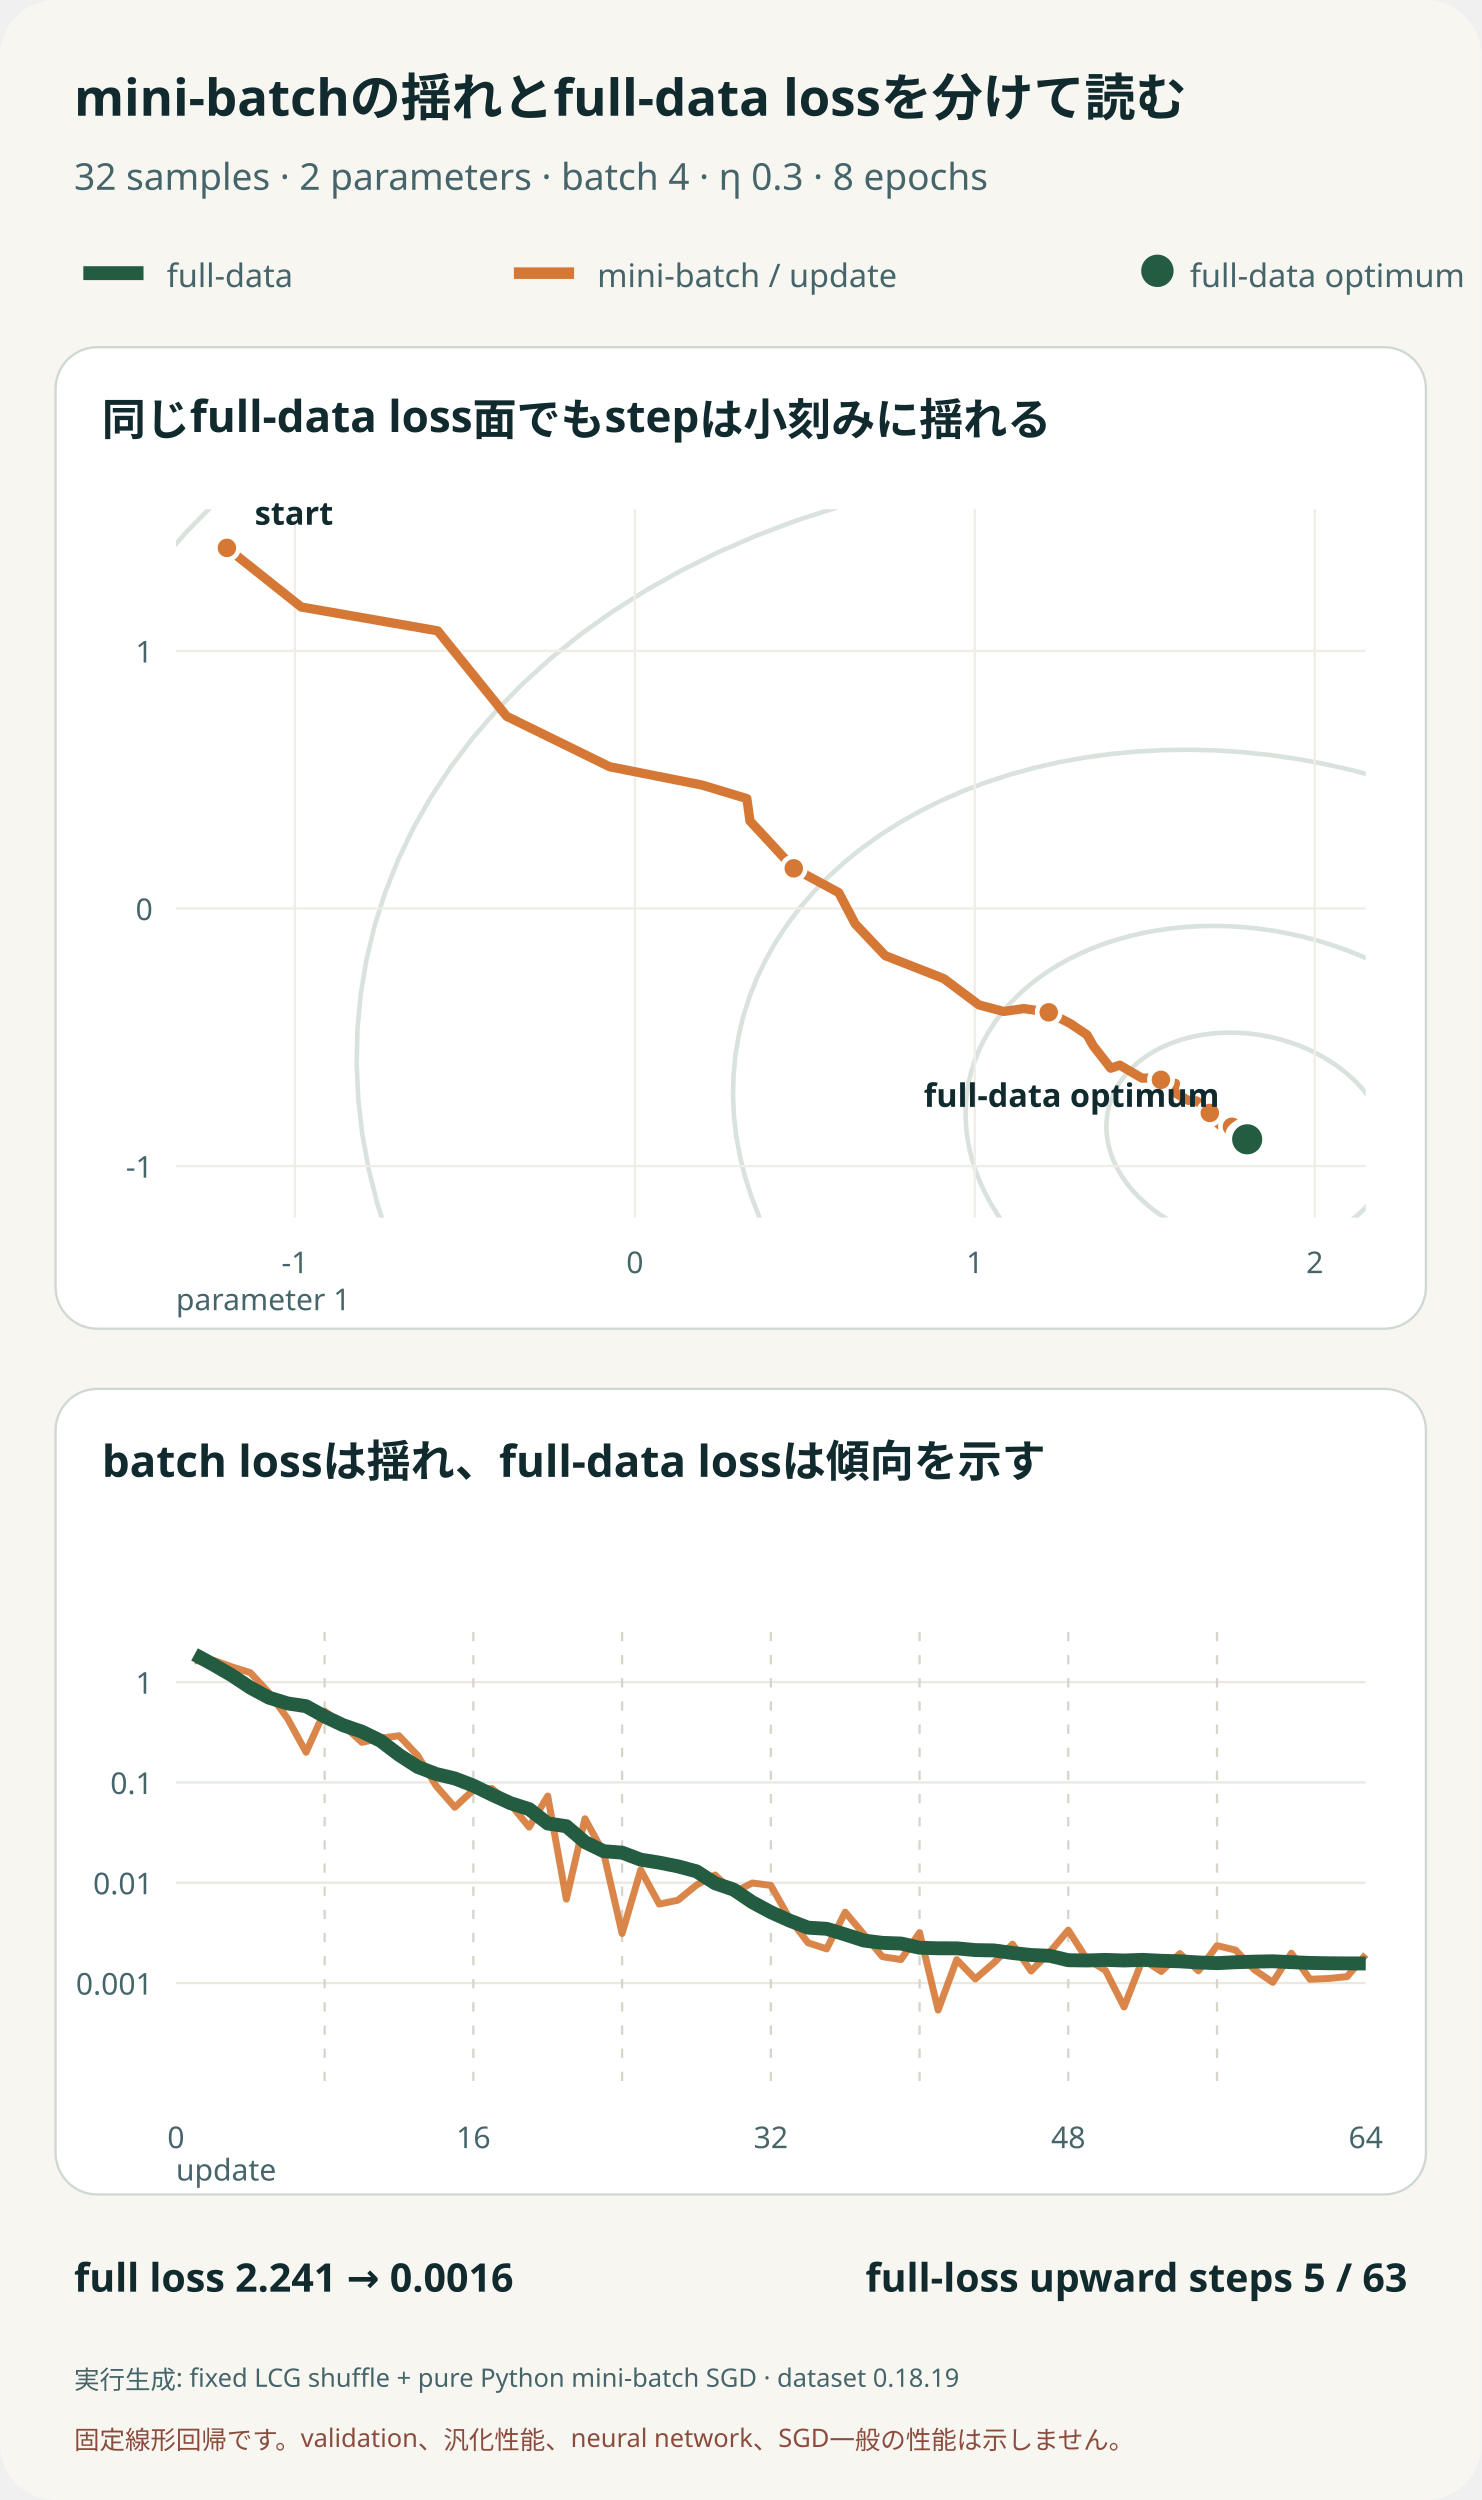
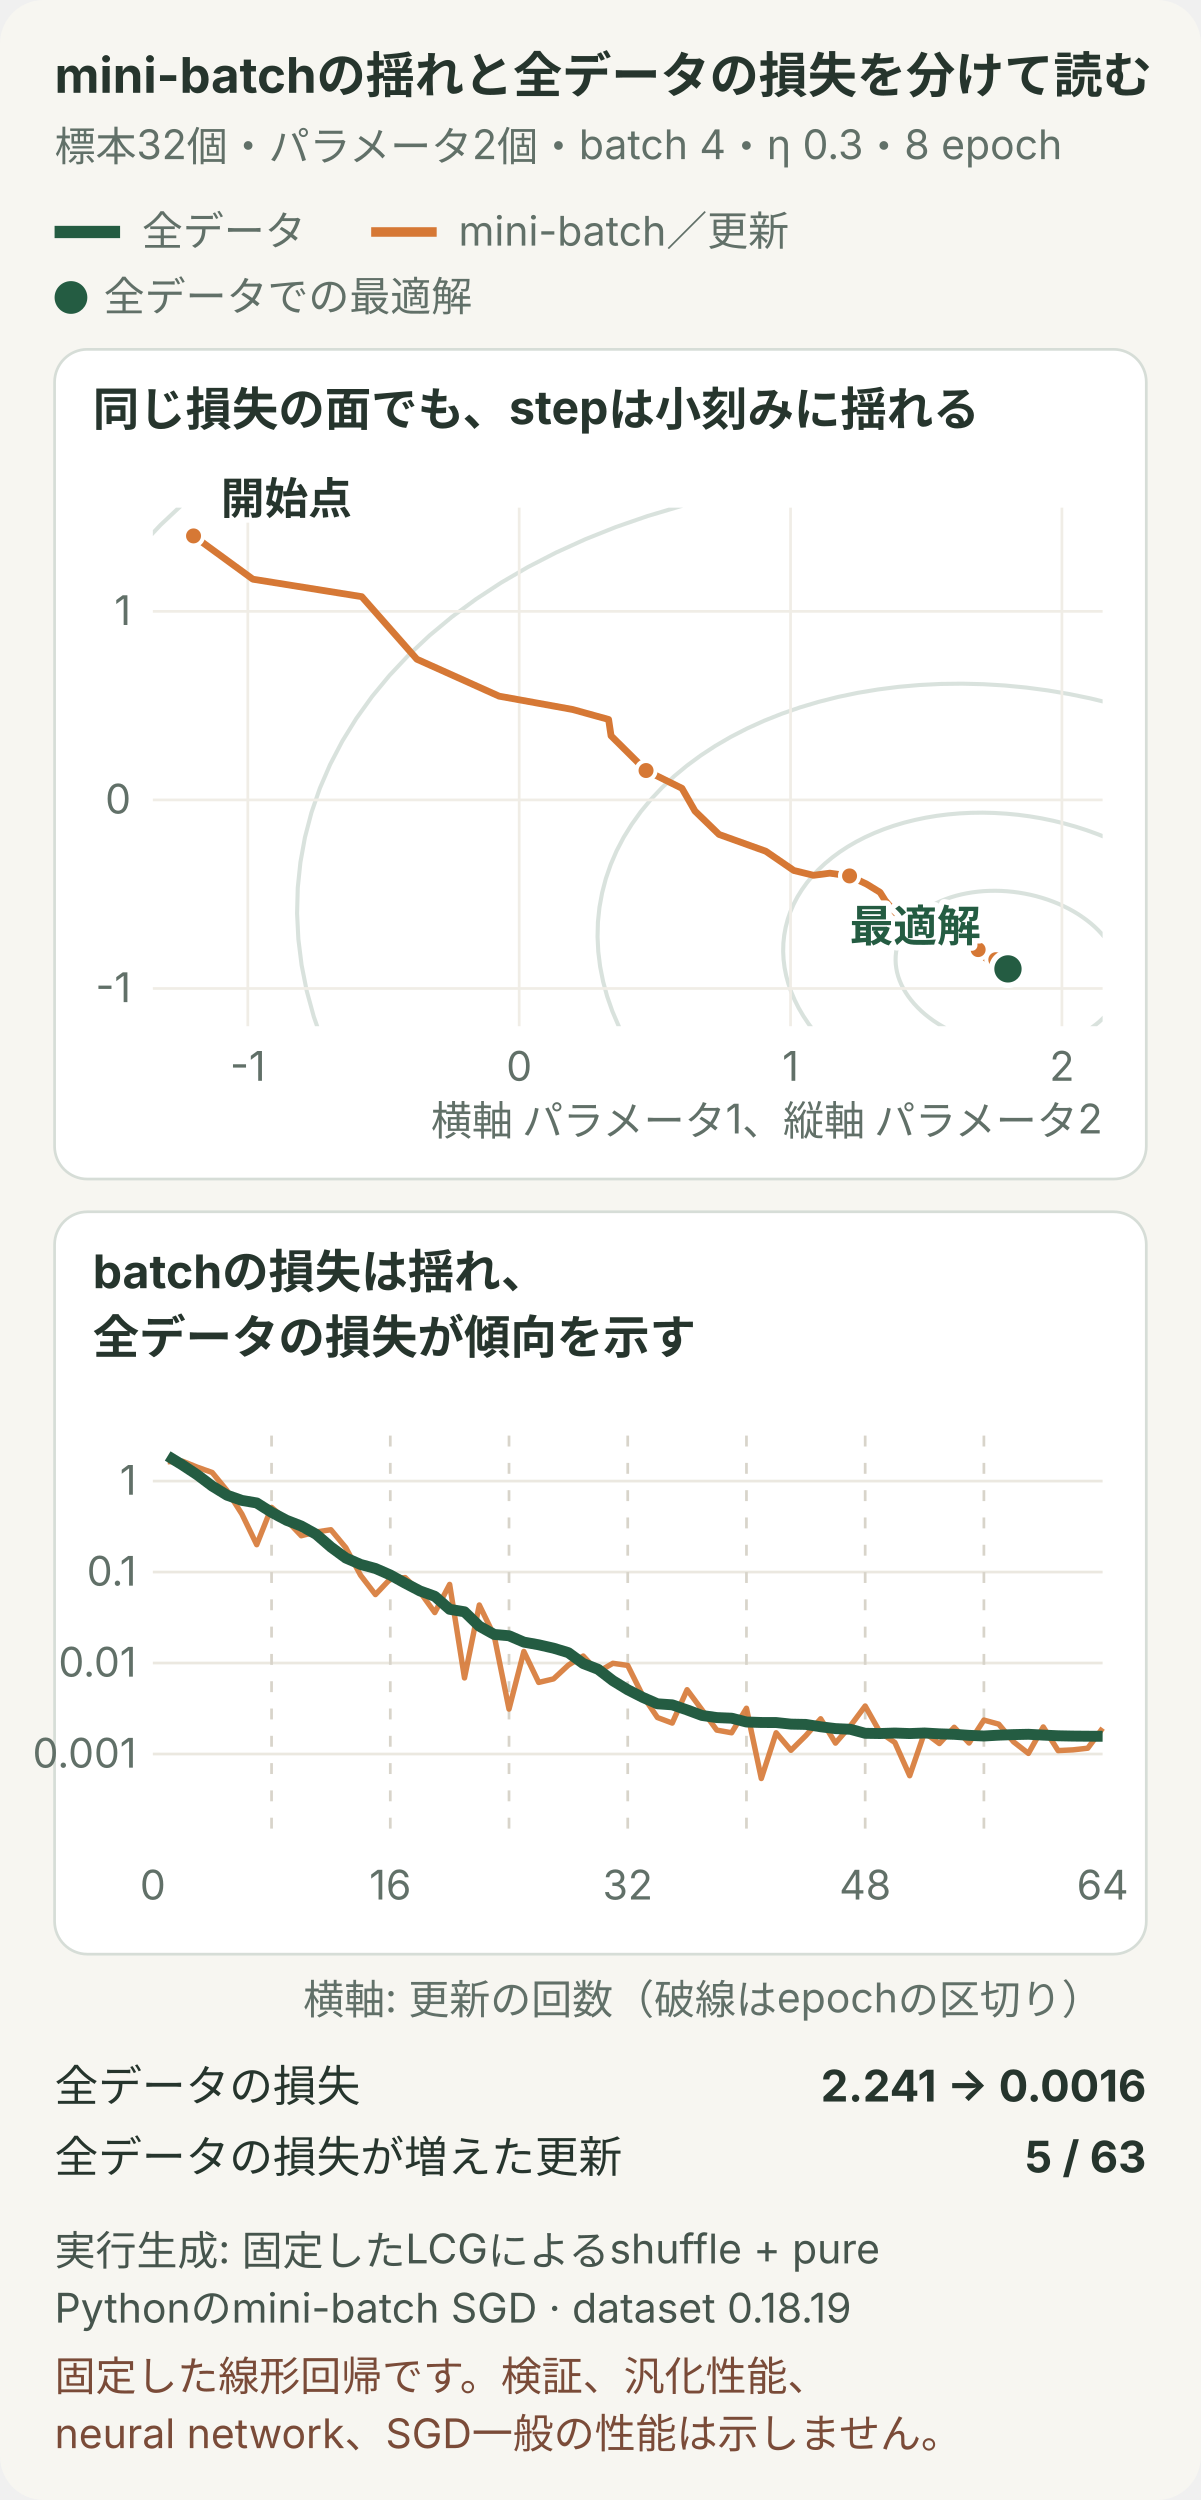
- <svg xmlns="http://www.w3.org/2000/svg" viewBox="0 0 640 1080" role="img" aria-labelledby="figure-title figure-description">
-   <rect width="640" height="1080" rx="24" fill="#f7f6f1" />
-   <text x="32" y="50" class="sgd-title">mini-batchの揺れとfull-data lossを分けて読む</text>
-   <text x="32" y="82" class="sgd-subtitle">32 samples · 2 parameters · batch 4 · η 0.3 · 8 epochs</text>
-   <line x1="36" y1="118" x2="62" y2="118" stroke="#245c42" stroke-width="6" />
-   <text x="72" y="124" class="sgd-legend">full-data</text>
-   <line x1="222" y1="118" x2="248" y2="118" stroke="#d67835" stroke-width="5" />
-   <text x="258" y="124" class="sgd-legend">mini-batch / update</text>
-   <circle cx="500" cy="117" r="7" fill="#245c42" />
-   <text x="514" y="124" class="sgd-legend">full-data optimum</text>
-   <rect x="24" y="150" width="592" height="424" rx="18" fill="#fff" stroke="#cfd8d1" />
-   <text x="44" y="188" class="sgd-panel">同じfull-data loss面でもstepは小刻みに揺れる</text>
+ <svg xmlns="http://www.w3.org/2000/svg" viewBox="0 0 440 916" width="440" height="916" role="img" aria-labelledby="figure-title figure-description">
+   <rect width="440" height="916" rx="16" fill="#f7f6f1" />
+   <text x="20" y="34" class="title">mini-batchの揺れと全データの損失を分けて読む</text>
+   <text x="20" y="59" class="subtitle">標本32個・パラメータ2個・batch 4・η 0.3・8 epoch</text>
+   <line x1="20" y1="85" x2="44" y2="85" stroke="#245c42" stroke-width="4.5" />
+   <text x="52" y="90" class="note">全データ</text>
+   <line x1="136" y1="85" x2="160" y2="85" stroke="#d67835" stroke-width="3.5" />
+   <text x="168" y="90" class="note">mini-batch／更新</text>
+   <circle cx="26" cy="109" r="6" fill="#245c42" />
+   <text x="38" y="114" class="note">全データでの最適解</text>
+   <rect x="20" y="128" width="400" height="304" rx="12" fill="#fff" stroke="#d6ddd7" />
+   <text x="34" y="156" class="panel-title">同じ損失の面でも、stepは小刻みに揺れる</text>
  <clipPath id="sgd-parameter-clip">
-     <rect x="76.0" y="220.0" width="514.0" height="306.0" />
+     <rect x="56" y="186" width="348" height="190" />
  </clipPath>
-   <polyline points="579.12,461.61 576.68,459.85 574.14,458.17 571.50,456.59 568.77,455.10 565.96,453.72 563.08,452.45 560.13,451.28 557.12,450.22 554.06,449.28 550.95,448.46 547.82,447.75 544.66,447.17 541.48,446.71 538.30,446.38 535.11,446.17 531.94,446.09 528.79,446.13 525.66,446.30 522.57,446.60 519.52,447.02 516.53,447.56 513.60,448.23 510.73,449.02 507.95,449.93 505.24,450.95 502.63,452.08 500.12,453.33 497.72,454.68 495.42,456.13 493.25,457.68 491.20,459.33 489.28,461.07 487.50,462.89 485.86,464.79 484.36,466.77 483.01,468.82 481.82,470.93 480.78,473.10 479.90,475.32 479.18,477.59 478.62,479.90 478.23,482.24 478.01,484.61 477.95,487.00 478.06,489.40 478.33,491.81 478.77,494.23 479.38,496.63 480.15,499.03 481.07,501.40 482.16,503.75 483.40,506.07 484.80,508.35 486.34,510.59 488.02,512.78 489.85,514.91 491.81,516.97 493.89,518.97 496.10,520.90 498.43,522.75 500.87,524.51 503.41,526.18 506.05,527.77 508.78,529.25 511.59,530.63 514.47,531.91 517.43,533.08 520.44,534.13 523.50,535.07 526.60,535.90 529.74,536.60 532.90,537.18 536.07,537.64 539.26,537.98 542.44,538.18 545.61,538.27 548.77,538.22 551.89,538.05 554.98,537.76 558.03,537.34 561.02,536.79 563.96,536.12 566.82,535.34 569.61,534.43 572.31,533.41 574.92,532.27 577.43,531.03 579.84,529.68 582.13,528.22 584.30,526.67 586.35,525.03 588.27,523.29 590.05,521.47 591.70,519.56 593.19,517.58 594.54,515.54 595.74,513.43 596.78,511.26 597.66,509.03 598.38,506.77 598.93,504.46 599.32,502.12 599.55,499.75 599.60,497.36 599.50,494.95 599.22,492.54 598.78,490.13 598.18,487.72 597.41,485.33 596.48,482.95 595.39,480.60 594.15,478.28 592.76,476.00 591.21,473.76 589.53,471.58 587.70,469.45 585.75,467.38 583.66,465.38 581.45,463.46 579.12,461.61" fill="none" stroke="#d9e2dd" stroke-width="2" clip-path="url(#sgd-parameter-clip)" />
-   <polyline points="619.47,431.04 614.59,427.51 609.51,424.16 604.23,421.00 598.77,418.03 593.15,415.27 587.38,412.71 581.48,410.38 575.46,408.27 569.33,406.38 563.13,404.74 556.86,403.33 550.54,402.17 544.18,401.25 537.81,400.58 531.45,400.16 525.10,400.00 518.80,400.09 512.54,400.43 506.36,401.02 500.27,401.86 494.28,402.95 488.42,404.29 482.69,405.86 477.12,407.67 471.71,409.72 466.49,411.98 461.47,414.47 456.66,417.18 452.07,420.08 447.72,423.19 443.63,426.48 439.79,429.96 436.22,433.60 432.94,437.41 429.94,441.36 427.25,445.46 424.86,449.68 422.78,454.02 421.02,458.46 419.58,463.00 418.47,467.62 417.69,472.30 417.24,477.04 417.12,481.82 417.34,486.63 417.89,491.45 418.77,496.27 419.98,501.09 421.51,505.88 423.37,510.63 425.55,515.33 428.03,519.97 430.82,524.53 433.90,529.00 437.27,533.38 440.92,537.64 444.84,541.77 449.01,545.77 453.43,549.62 458.09,553.32 462.96,556.84 468.05,560.19 473.32,563.35 478.78,566.32 484.40,569.09 490.17,571.64 496.08,573.98 502.10,576.09 508.22,577.97 514.42,579.62 520.69,581.03 527.02,582.19 533.37,583.11 539.74,583.77 546.10,584.19 552.45,584.36 558.76,584.27 565.01,583.93 571.19,583.33 577.28,582.49 583.27,581.40 589.14,580.07 594.86,578.49 600.44,576.68 605.84,574.64 611.06,572.37 616.08,569.88 620.89,567.18 625.48,564.27 629.83,561.17 633.93,557.87 637.76,554.40 641.33,550.75 644.61,546.95 647.61,542.99 650.31,538.90 652.70,534.67 654.78,530.34 656.54,525.89 657.97,521.36 659.09,516.74 659.87,512.06 660.32,507.32 660.43,502.54 660.22,497.73 659.67,492.91 658.78,488.08 657.57,483.27 656.04,478.48 654.18,473.73 652.01,469.02 649.52,464.39 646.74,459.82 643.65,455.35 640.28,450.98 636.63,446.72 632.72,442.58 628.54,438.59 624.12,434.73 619.47,431.04" fill="none" stroke="#d9e2dd" stroke-width="2" clip-path="url(#sgd-parameter-clip)" />
-   <polyline points="686.09,380.56 677.19,374.12 667.91,368.00 658.28,362.23 648.31,356.81 638.05,351.76 627.51,347.10 616.74,342.83 605.74,338.98 594.57,335.54 583.24,332.53 571.79,329.96 560.25,327.84 548.65,326.16 537.02,324.95 525.40,324.18 513.81,323.88 502.30,324.05 490.88,324.67 479.59,325.75 468.47,327.29 457.54,329.27 446.83,331.71 436.38,334.59 426.20,337.89 416.33,341.62 406.80,345.77 397.63,350.31 388.85,355.24 380.48,360.55 372.54,366.22 365.06,372.24 358.05,378.58 351.54,385.23 345.54,392.18 340.08,399.40 335.15,406.88 330.79,414.59 326.99,422.51 323.78,430.62 321.15,438.91 319.12,447.34 317.70,455.89 316.88,464.54 316.66,473.26 317.06,482.04 318.06,490.85 319.67,499.66 321.88,508.45 324.69,517.19 328.08,525.87 332.05,534.45 336.58,542.92 341.67,551.25 347.30,559.41 353.45,567.40 360.12,575.17 367.27,582.72 374.89,590.02 382.96,597.05 391.46,603.80 400.36,610.24 409.64,616.35 419.28,622.13 429.24,627.55 439.50,632.60 450.04,637.26 460.82,641.52 471.81,645.38 482.99,648.82 494.31,651.82 505.76,654.39 517.31,656.52 528.90,658.19 540.53,659.41 552.15,660.17 563.74,660.47 575.26,660.31 586.67,659.69 597.96,658.61 609.08,657.07 620.01,655.08 630.72,652.65 641.18,649.77 651.35,646.46 661.22,642.73 670.75,638.59 679.92,634.04 688.70,629.11 697.07,623.80 705.01,618.13 712.50,612.12 719.50,605.78 726.01,599.12 732.01,592.17 737.48,584.95 742.40,577.48 746.77,569.77 750.56,561.84 753.77,553.73 756.40,545.45 758.43,537.02 759.86,528.47 760.68,519.82 760.89,511.09 760.49,502.31 759.49,493.51 757.88,484.70 755.67,475.91 752.87,467.16 749.48,458.49 745.51,449.90 740.97,441.44 735.88,433.11 730.25,424.94 724.10,416.96 717.44,409.18 710.29,401.63 702.66,394.33 694.59,387.30 686.09,380.56" fill="none" stroke="#d9e2dd" stroke-width="2" clip-path="url(#sgd-parameter-clip)" />
-   <polyline points="793.94,298.84 778.52,287.69 762.44,277.10 745.75,267.10 728.50,257.71 710.72,248.97 692.47,240.89 673.81,233.50 654.77,226.82 635.41,220.87 615.79,215.66 595.96,211.21 575.97,207.53 555.87,204.63 535.74,202.52 515.61,201.21 495.54,200.69 475.59,200.96 455.82,202.04 436.27,203.91 417.00,206.58 398.07,210.02 379.52,214.24 361.41,219.22 343.79,224.95 326.70,231.41 310.19,238.59 294.31,246.46 279.10,255.00 264.60,264.20 250.85,274.01 237.89,284.43 225.75,295.42 214.48,306.95 204.09,318.98 194.62,331.49 186.09,344.44 178.53,357.79 171.96,371.51 166.39,385.57 161.84,399.91 158.33,414.51 155.86,429.32 154.43,444.30 154.07,459.42 154.75,474.62 156.49,489.87 159.28,505.13 163.11,520.36 167.96,535.50 173.83,550.53 180.71,565.40 188.56,580.06 197.38,594.49 207.13,608.63 217.79,622.46 229.33,635.93 241.71,649.00 254.92,661.65 268.90,673.83 283.61,685.51 299.03,696.66 315.11,707.26 331.80,717.26 349.05,726.65 366.83,735.39 385.08,743.47 403.75,750.85 422.79,757.53 442.14,763.48 461.76,768.69 481.60,773.14 501.59,776.82 521.68,779.72 541.82,781.83 561.95,783.15 582.01,783.67 601.96,783.39 621.74,782.31 641.28,780.44 660.55,777.78 679.48,774.33 698.03,770.12 716.14,765.13 733.76,759.41 750.85,752.95 767.36,745.77 783.25,737.90 798.46,729.35 812.96,720.16 826.71,710.34 839.67,699.92 851.80,688.94 863.08,677.41 873.47,665.38 882.94,652.87 891.46,639.92 899.02,626.57 905.60,612.84 911.16,598.79 915.71,584.44 919.23,569.85 921.70,555.04 923.12,540.05 923.49,524.94 922.80,509.73 921.06,494.48 918.27,479.22 914.45,464.00 909.59,448.85 903.72,433.83 896.84,418.96 888.99,404.29 880.18,389.87 870.42,375.72 859.77,361.90 848.23,348.43 835.84,335.35 822.64,322.71 808.66,310.53 793.94,298.84" fill="none" stroke="#d9e2dd" stroke-width="2" clip-path="url(#sgd-parameter-clip)" />
-   <polyline points="899.63,218.76 877.82,202.99 855.09,188.01 831.49,173.86 807.08,160.59 781.94,148.22 756.14,136.80 729.74,126.35 702.81,116.91 675.44,108.49 647.69,101.13 619.64,94.83 591.37,89.63 562.96,85.53 534.48,82.54 506.01,80.68 477.63,79.94 449.42,80.34 421.45,81.86 393.81,84.51 366.56,88.28 339.79,93.15 313.56,99.11 287.95,106.16 263.02,114.26 238.85,123.40 215.51,133.54 193.05,144.68 171.53,156.76 151.03,169.76 131.58,183.65 113.25,198.38 96.09,213.92 80.15,230.22 65.45,247.24 52.06,264.93 40.00,283.24 29.31,302.12 20.01,321.53 12.14,341.40 5.71,361.69 0.74,382.34 -2.76,403.28 -4.77,424.47 -5.29,445.85 -4.32,467.35 -1.86,488.92 2.08,510.50 7.50,532.03 14.37,553.45 22.67,574.70 32.39,595.72 43.50,616.47 55.97,636.87 69.75,656.87 84.83,676.42 101.15,695.47 118.67,713.96 137.34,731.85 157.11,749.07 177.92,765.59 199.73,781.37 222.46,796.35 246.07,810.49 270.47,823.77 295.61,836.13 321.41,847.55 347.82,858.00 374.74,867.45 402.12,875.86 429.87,883.23 457.91,889.52 486.18,894.72 514.60,898.83 543.08,901.81 571.54,903.67 599.92,904.41 628.13,904.02 656.10,902.49 683.74,899.84 710.99,896.08 737.77,891.21 763.99,885.24 789.61,878.20 814.53,870.10 838.70,860.96 862.05,850.81 884.51,839.68 906.02,827.60 926.53,814.59 945.97,800.71 964.30,785.97 981.46,770.44 997.41,754.14 1012.10,737.12 1025.49,719.43 1037.55,701.12 1048.24,682.23 1057.54,662.82 1065.41,642.95 1071.84,622.66 1076.81,602.02 1080.31,581.07 1082.32,559.88 1082.84,538.51 1081.87,517.01 1079.41,495.44 1075.47,473.86 1070.06,452.33 1063.19,430.91 1054.88,409.66 1045.16,388.63 1034.05,367.89 1021.59,347.49 1007.80,327.48 992.72,307.93 976.40,288.88 958.89,270.39 940.22,252.51 920.45,235.28 899.63,218.76" fill="none" stroke="#d9e2dd" stroke-width="2" clip-path="url(#sgd-parameter-clip)" />
-   <line x1="127.40" y1="220.0" x2="127.40" y2="526.0" stroke="#f0ede6" />
-   <text x="127.40" y="550" text-anchor="middle" class="sgd-axis">-1</text>
-   <line x1="274.26" y1="220.0" x2="274.26" y2="526.0" stroke="#f0ede6" />
-   <text x="274.26" y="550" text-anchor="middle" class="sgd-axis">0</text>
-   <line x1="421.11" y1="220.0" x2="421.11" y2="526.0" stroke="#f0ede6" />
-   <text x="421.11" y="550" text-anchor="middle" class="sgd-axis">1</text>
-   <line x1="567.97" y1="220.0" x2="567.97" y2="526.0" stroke="#f0ede6" />
-   <text x="567.97" y="550" text-anchor="middle" class="sgd-axis">2</text>
-   <line x1="76.0" y1="503.75" x2="590.0" y2="503.75" stroke="#f0ede6" />
-   <text x="66.0" y="508.75" text-anchor="end" class="sgd-axis">-1</text>
-   <line x1="76.0" y1="392.47" x2="590.0" y2="392.47" stroke="#f0ede6" />
-   <text x="66.0" y="397.47" text-anchor="end" class="sgd-axis">0</text>
-   <line x1="76.0" y1="281.20" x2="590.0" y2="281.20" stroke="#f0ede6" />
-   <text x="66.0" y="286.20" text-anchor="end" class="sgd-axis">1</text>
-   <polyline points="98.03,236.69 130.13,262.23 189.07,272.53 218.89,309.45 263.35,331.23 303.18,339.12 322.65,345.00 323.97,354.64 342.91,375.12 362.35,385.63 369.40,399.06 382.43,412.85 407.72,422.77 422.89,434.12 433.53,436.95 442.38,435.70 453.05,437.32 462.35,442.18 469.57,447.03 472.35,451.88 479.83,461.46 483.74,460.15 493.35,465.75 501.28,465.64 501.52,466.49 504.25,469.01 507.80,468.02 507.02,470.95 508.55,472.67 513.26,475.32 516.79,475.58 520.66,478.21 522.64,480.79 524.83,482.32 525.57,484.59 525.73,484.93 526.99,486.09 529.33,486.26 529.97,486.64 530.65,486.33 532.20,486.75 532.51,486.76 533.00,486.49 533.80,486.68 534.73,486.42 534.21,487.52 534.67,488.07 533.81,489.03 535.37,490.42 535.79,490.21 535.17,490.40 535.35,490.78 535.98,489.65 536.40,489.99 536.81,490.13 536.76,491.36 537.69,491.63 537.04,490.77 536.25,490.86 535.65,491.41 536.36,492.30 537.37,491.42 538.00,491.55 538.13,491.88 539.04,491.91" fill="none" stroke="#d67835" stroke-width="4" stroke-linejoin="round" stroke-linecap="round" />
-   <text x="110.03" y="226.69" class="sgd-label">start</text>
-   <circle cx="98.03" cy="236.69" r="5" fill="#d67835" stroke="#fff" stroke-width="2" />
-   <circle cx="342.91" cy="375.12" r="5" fill="#d67835" stroke="#fff" stroke-width="2" />
-   <circle cx="453.05" cy="437.32" r="5" fill="#d67835" stroke="#fff" stroke-width="2" />
-   <circle cx="501.52" cy="466.49" r="5" fill="#d67835" stroke="#fff" stroke-width="2" />
-   <circle cx="522.64" cy="480.79" r="5" fill="#d67835" stroke="#fff" stroke-width="2" />
-   <circle cx="532.20" cy="486.75" r="5" fill="#d67835" stroke="#fff" stroke-width="2" />
-   <circle cx="535.37" cy="490.42" r="5" fill="#d67835" stroke="#fff" stroke-width="2" />
-   <circle cx="537.69" cy="491.63" r="5" fill="#d67835" stroke="#fff" stroke-width="2" />
-   <circle cx="539.04" cy="491.91" r="5" fill="#d67835" stroke="#fff" stroke-width="2" />
-   <circle cx="538.78" cy="492.18" r="8" fill="#245c42" stroke="#fff" stroke-width="3" />
-   <text x="526.78" y="478.18" text-anchor="end" class="sgd-label">full-data optimum</text>
-   <text x="76" y="566" class="sgd-axis">parameter 1</text>
-   <rect x="24" y="600" width="592" height="348" rx="18" fill="#fff" stroke="#cfd8d1" />
-   <text x="44" y="638" class="sgd-panel">batch lossは揺れ、full-data lossは傾向を示す</text>
-   <line x1="76.0" y1="726.67" x2="590.0" y2="726.67" stroke="#ebe8e0" />
-   <text x="66.0" y="731.67" text-anchor="end" class="sgd-axis">1</text>
-   <line x1="76.0" y1="770.00" x2="590.0" y2="770.00" stroke="#ebe8e0" />
-   <text x="66.0" y="775.00" text-anchor="end" class="sgd-axis">0.1</text>
-   <line x1="76.0" y1="813.33" x2="590.0" y2="813.33" stroke="#ebe8e0" />
-   <text x="66.0" y="818.33" text-anchor="end" class="sgd-axis">0.01</text>
-   <line x1="76.0" y1="856.67" x2="590.0" y2="856.67" stroke="#ebe8e0" />
-   <text x="66.0" y="861.67" text-anchor="end" class="sgd-axis">0.001</text>
-   <line x1="140.25" y1="705.0" x2="140.25" y2="900.0" stroke="#d8d4ca" stroke-dasharray="4 6" />
-   <line x1="204.50" y1="705.0" x2="204.50" y2="900.0" stroke="#d8d4ca" stroke-dasharray="4 6" />
-   <line x1="268.75" y1="705.0" x2="268.75" y2="900.0" stroke="#d8d4ca" stroke-dasharray="4 6" />
-   <line x1="333.00" y1="705.0" x2="333.00" y2="900.0" stroke="#d8d4ca" stroke-dasharray="4 6" />
-   <line x1="397.25" y1="705.0" x2="397.25" y2="900.0" stroke="#d8d4ca" stroke-dasharray="4 6" />
-   <line x1="461.50" y1="705.0" x2="461.50" y2="900.0" stroke="#d8d4ca" stroke-dasharray="4 6" />
-   <line x1="525.75" y1="705.0" x2="525.75" y2="900.0" stroke="#d8d4ca" stroke-dasharray="4 6" />
-   <polyline points="84.03,717.47 92.06,717.21 100.09,720.07 108.12,722.58 116.16,731.23 124.19,742.34 132.22,756.97 140.25,739.20 148.28,745.26 156.31,752.69 164.34,750.91 172.38,749.85 180.41,758.36 188.44,771.54 196.47,780.73 204.50,773.25 212.53,772.62 220.56,779.50 228.59,789.30 236.62,775.90 244.66,820.42 252.69,785.70 260.72,800.30 268.75,835.26 276.78,807.83 284.81,822.57 292.84,820.90 300.88,814.33 308.91,810.00 316.94,817.57 324.97,813.46 333.00,814.49 341.03,828.72 349.06,839.28 357.09,841.92 365.12,826.06 373.16,835.60 381.19,845.28 389.22,846.55 397.25,834.89 405.28,868.34 413.31,846.57 421.34,854.90 429.38,847.92 437.41,839.89 445.44,851.47 453.47,843.31 461.50,833.82 469.53,846.35 477.56,851.19 485.59,867.00 493.62,846.42 501.66,851.67 509.69,843.95 517.72,851.42 525.75,840.51 533.78,842.44 541.81,850.88 549.84,856.37 557.88,843.79 565.91,855.04 573.94,854.70 581.97,853.90 590.00,844.37" fill="none" stroke="#d67835" stroke-width="3" stroke-linejoin="round" opacity="0.9" />
-   <polyline points="84.03,714.71 92.06,719.06 100.09,723.72 108.12,729.05 116.16,733.39 124.19,735.87 132.22,737.08 140.25,741.54 148.28,745.32 156.31,748.07 164.34,751.99 172.38,758.11 180.41,763.30 188.44,766.38 196.47,768.29 204.50,771.39 212.53,775.30 220.56,778.99 228.59,781.55 236.62,787.75 244.66,788.93 252.69,795.78 260.72,799.71 268.75,800.34 276.78,803.37 284.81,804.65 292.84,806.26 300.88,808.41 308.91,813.58 316.94,816.31 324.97,821.74 333.00,826.06 341.03,829.67 349.06,832.75 357.09,833.24 365.12,835.68 373.16,838.30 381.19,839.31 389.22,839.61 397.25,841.42 405.28,841.66 413.31,841.68 421.34,842.44 429.38,842.58 437.41,843.70 445.44,844.57 453.47,844.90 461.50,846.81 469.53,846.93 477.56,846.68 485.59,846.94 493.62,846.66 501.66,847.06 509.69,847.29 517.72,847.78 525.75,848.09 533.78,847.69 541.81,847.43 549.84,847.27 557.88,847.66 565.91,847.98 573.94,848.13 581.97,848.19 590.00,848.22" fill="none" stroke="#245c42" stroke-width="6" stroke-linejoin="round" />
-   <text x="76.00" y="928" text-anchor="middle" class="sgd-axis">0</text>
-   <text x="204.50" y="928" text-anchor="middle" class="sgd-axis">16</text>
-   <text x="333.00" y="928" text-anchor="middle" class="sgd-axis">32</text>
-   <text x="461.50" y="928" text-anchor="middle" class="sgd-axis">48</text>
-   <text x="590.00" y="928" text-anchor="middle" class="sgd-axis">64</text>
-   <text x="76" y="942" class="sgd-axis">update</text>
-   <text x="32" y="990" class="sgd-metric">full loss 2.241 → 0.0016</text>
-   <text x="608" y="990" text-anchor="end" class="sgd-metric">full-loss upward steps 5 / 63</text>
-   <text x="32" y="1032" class="sgd-meta">実行生成: fixed LCG shuffle + pure Python mini-batch SGD · dataset 0.18.19</text>
-   <text x="32" y="1058" class="sgd-note">固定線形回帰です。validation、汎化性能、neural network、SGD一般の性能は示しません。</text>
-   <style>
-   .sgd-title { font: 700 22px system-ui, sans-serif; fill: #102a2e; }
-   .sgd-subtitle { font: 400 16px system-ui, sans-serif; fill: #45656a; }
-   .sgd-panel { font: 700 19px system-ui, sans-serif; fill: #102a2e; }
-   .sgd-legend { font: 400 14px system-ui, sans-serif; fill: #45656a; }
-   .sgd-axis { font: 400 13px system-ui, sans-serif; fill: #45656a; }
-   .sgd-label { font: 700 14px system-ui, sans-serif; fill: #102a2e; }
-   .sgd-metric { font: 700 17px system-ui, sans-serif; fill: #102a2e; }
-   .sgd-meta { font: 400 11px system-ui, sans-serif; fill: #45656a; }
-   .sgd-note { font: 400 11px system-ui, sans-serif; fill: #8b4c3d; }
- </style>
+   <polyline points="396.63,336.02 394.98,334.92 393.26,333.88 391.48,332.90 389.63,331.98 387.73,331.12 385.77,330.33 383.77,329.60 381.74,328.95 379.66,328.36 377.56,327.85 375.44,327.42 373.30,327.05 371.15,326.77 368.99,326.56 366.84,326.43 364.69,326.38 362.56,326.41 360.44,326.51 358.35,326.70 356.28,326.96 354.26,327.30 352.27,327.71 350.33,328.20 348.45,328.76 346.62,329.40 344.85,330.10 343.15,330.88 341.52,331.71 339.97,332.62 338.50,333.58 337.11,334.60 335.81,335.68 334.60,336.81 333.49,338.00 332.48,339.22 331.56,340.49 330.75,341.81 330.05,343.15 329.46,344.53 328.97,345.94 328.59,347.37 328.33,348.83 328.18,350.30 328.14,351.78 328.21,353.28 328.40,354.77 328.69,356.27 329.10,357.77 329.62,359.25 330.25,360.73 330.99,362.19 331.83,363.63 332.77,365.04 333.82,366.43 334.96,367.79 336.19,369.11 337.52,370.40 338.93,371.64 340.43,372.83 342.00,373.98 343.65,375.07 345.38,376.11 347.16,377.10 349.01,378.02 350.91,378.88 352.87,379.67 354.86,380.39 356.90,381.05 358.97,381.63 361.08,382.15 363.20,382.58 365.34,382.94 367.49,383.23 369.64,383.44 371.80,383.57 373.95,383.62 376.08,383.59 378.20,383.48 380.29,383.30 382.36,383.04 384.38,382.70 386.37,382.29 388.31,381.80 390.19,381.23 392.02,380.60 393.79,379.90 395.49,379.12 397.12,378.28 398.67,377.38 400.14,376.42 401.53,375.39 402.83,374.32 404.04,373.18 405.15,372.00 406.16,370.77 407.07,369.50 407.88,368.19 408.59,366.85 409.18,365.47 409.67,364.06 410.05,362.62 410.31,361.17 410.46,359.70 410.50,358.22 410.43,356.72 410.24,355.23 409.94,353.73 409.53,352.23 409.02,350.75 408.39,349.27 407.65,347.81 406.81,346.37 405.87,344.95 404.82,343.57 403.68,342.21 402.45,340.89 401.12,339.60 399.71,338.36 398.21,337.17 396.63,336.02" fill="none" stroke="#d9e2dd" stroke-width="1.5" clip-path="url(#sgd-parameter-clip)" />
+   <polyline points="423.95,317.04 420.65,314.85 417.21,312.77 413.63,310.80 409.94,308.96 406.13,307.24 402.23,305.66 398.23,304.21 394.15,302.90 390.01,301.73 385.81,300.71 381.56,299.83 377.28,299.11 372.98,298.54 368.67,298.13 364.36,297.87 360.06,297.76 355.79,297.82 351.56,298.03 347.37,298.40 343.25,298.92 339.19,299.60 335.22,300.43 331.35,301.40 327.57,302.53 323.91,303.80 320.38,305.21 316.98,306.75 313.72,308.43 310.62,310.23 307.67,312.16 304.90,314.21 302.30,316.37 299.89,318.63 297.66,320.99 295.63,323.45 293.81,325.99 292.19,328.61 290.78,331.31 289.59,334.07 288.62,336.88 287.87,339.75 287.34,342.66 287.03,345.60 286.95,348.57 287.10,351.55 287.47,354.55 288.07,357.54 288.89,360.53 289.93,363.51 291.19,366.46 292.66,369.38 294.34,372.26 296.23,375.09 298.31,377.87 300.60,380.58 303.07,383.22 305.72,385.79 308.54,388.27 311.54,390.67 314.69,392.96 317.99,395.15 321.43,397.23 325.01,399.19 328.70,401.04 332.51,402.75 336.41,404.34 340.41,405.79 344.49,407.10 348.63,408.27 352.83,409.29 357.08,410.17 361.36,410.89 365.66,411.46 369.97,411.87 374.28,412.13 378.58,412.23 382.85,412.18 387.08,411.97 391.27,411.60 395.39,411.08 399.44,410.40 403.42,409.57 407.29,408.59 411.07,407.47 414.73,406.20 418.26,404.79 421.66,403.25 424.92,401.57 428.02,399.76 430.97,397.84 433.74,395.79 436.34,393.63 438.75,391.37 440.98,389.01 443.00,386.55 444.83,384.01 446.45,381.39 447.86,378.69 449.05,375.93 450.02,373.12 450.77,370.25 451.30,367.34 451.61,364.40 451.69,361.43 451.54,358.45 451.17,355.45 450.57,352.46 449.75,349.47 448.71,346.49 447.45,343.54 445.98,340.62 444.30,337.74 442.41,334.91 440.33,332.13 438.04,329.42 435.57,326.77 432.92,324.21 430.09,321.72 427.10,319.33 423.95,317.04" fill="none" stroke="#d9e2dd" stroke-width="1.5" clip-path="url(#sgd-parameter-clip)" />
+   <polyline points="469.06,285.69 463.03,281.69 456.75,277.90 450.23,274.31 443.48,270.95 436.53,267.81 429.40,264.92 422.10,262.27 414.66,259.87 407.09,257.74 399.42,255.87 391.67,254.28 383.86,252.96 376.00,251.92 368.13,251.16 360.26,250.69 352.42,250.50 344.62,250.60 336.89,250.99 329.25,251.66 321.72,252.62 314.32,253.85 307.07,255.36 299.99,257.15 293.10,259.20 286.42,261.52 279.97,264.09 273.76,266.91 267.81,269.97 262.14,273.27 256.77,276.79 251.70,280.53 246.96,284.46 242.55,288.60 238.49,292.91 234.79,297.39 231.46,302.04 228.50,306.82 225.93,311.74 223.76,316.78 221.98,321.92 220.61,327.16 219.64,332.47 219.08,337.84 218.94,343.26 219.21,348.71 219.89,354.17 220.98,359.64 222.47,365.10 224.37,370.53 226.67,375.92 229.35,381.25 232.42,386.50 235.87,391.68 239.68,396.75 243.85,401.70 248.36,406.53 253.20,411.22 258.36,415.75 263.83,420.12 269.58,424.31 275.61,428.30 281.89,432.10 288.41,435.69 295.16,439.05 302.11,442.19 309.24,445.08 316.54,447.73 323.98,450.12 331.55,452.26 339.22,454.13 346.97,455.72 354.78,457.04 362.64,458.08 370.51,458.84 378.38,459.31 386.22,459.49 394.02,459.39 401.75,459.01 409.39,458.34 416.92,457.38 424.32,456.15 431.57,454.64 438.65,452.85 445.54,450.80 452.22,448.48 458.67,445.91 464.88,443.09 470.83,440.02 476.49,436.73 481.87,433.21 486.93,429.47 491.68,425.53 496.09,421.40 500.15,417.09 503.85,412.60 507.18,407.96 510.14,403.18 512.71,398.26 514.88,393.22 516.66,388.08 518.03,382.84 519.00,377.53 519.56,372.16 519.70,366.74 519.43,361.29 518.75,355.83 517.66,350.36 516.17,344.90 514.27,339.47 511.97,334.08 509.29,328.75 506.21,323.49 502.77,318.32 498.96,313.25 494.79,308.29 490.28,303.47 485.44,298.78 480.28,294.25 474.81,289.88 469.06,285.69" fill="none" stroke="#d9e2dd" stroke-width="1.5" clip-path="url(#sgd-parameter-clip)" />
+   <polyline points="542.07,234.95 531.64,228.03 520.75,221.45 509.45,215.24 497.77,209.41 485.73,203.99 473.38,198.97 460.74,194.38 447.85,190.24 434.74,186.54 421.46,183.31 408.03,180.54 394.50,178.26 380.90,176.46 367.26,175.15 353.63,174.33 340.05,174.01 326.54,174.18 313.15,174.85 299.92,176.01 286.87,177.66 274.06,179.80 261.50,182.42 249.24,185.52 237.30,189.07 225.73,193.08 214.56,197.54 203.80,202.43 193.50,207.73 183.69,213.44 174.38,219.54 165.60,226.01 157.39,232.83 149.75,239.99 142.72,247.46 136.31,255.22 130.54,263.26 125.42,271.56 120.97,280.08 117.20,288.80 114.12,297.71 111.74,306.77 110.07,315.97 109.10,325.27 108.85,334.66 109.32,344.10 110.50,353.57 112.38,363.04 114.97,372.50 118.26,381.90 122.24,391.23 126.89,400.46 132.21,409.57 138.18,418.53 144.78,427.31 152.00,435.89 159.81,444.26 168.20,452.37 177.13,460.23 186.60,467.79 196.56,475.04 207.00,481.97 217.89,488.55 229.19,494.76 240.87,500.58 252.90,506.01 265.26,511.03 277.90,515.61 290.79,519.76 303.89,523.46 317.18,526.69 330.61,529.45 344.14,531.74 357.74,533.54 371.38,534.85 385.01,535.67 398.59,535.99 412.10,535.82 425.49,535.15 438.72,533.99 451.77,532.33 464.58,530.19 477.14,527.57 489.40,524.48 501.33,520.93 512.91,516.91 524.08,512.46 534.84,507.57 545.13,502.27 554.95,496.56 564.26,490.46 573.03,483.99 581.25,477.17 588.89,470.01 595.92,462.54 602.33,454.77 608.10,446.73 613.22,438.44 617.67,429.92 621.44,421.20 624.52,412.29 626.90,403.23 628.57,394.03 629.54,384.73 629.78,375.34 629.32,365.90 628.14,356.43 626.26,346.96 623.66,337.50 620.38,328.10 616.40,318.77 611.75,309.54 606.43,300.43 600.46,291.47 593.86,282.69 586.64,274.11 578.83,265.74 570.44,257.62 561.51,249.77 552.04,242.21 542.07,234.95" fill="none" stroke="#d9e2dd" stroke-width="1.5" clip-path="url(#sgd-parameter-clip)" />
+   <polyline points="613.63,185.23 598.87,175.44 583.48,166.14 567.50,157.35 550.97,149.11 533.95,141.43 516.48,134.34 498.61,127.85 480.38,121.99 461.84,116.76 443.06,112.19 424.07,108.28 404.93,105.05 385.69,102.51 366.41,100.65 347.13,99.49 327.92,99.04 308.82,99.28 289.89,100.23 271.17,101.87 252.72,104.21 234.60,107.24 216.84,110.94 199.50,115.31 182.62,120.34 166.26,126.02 150.45,132.32 135.24,139.23 120.68,146.73 106.80,154.81 93.63,163.43 81.22,172.58 69.60,182.22 58.81,192.35 48.86,202.91 39.79,213.90 31.63,225.27 24.39,236.99 18.09,249.04 12.76,261.38 8.41,273.98 5.05,286.80 2.68,299.80 1.32,312.96 0.97,326.23 1.62,339.58 3.29,352.98 5.96,366.37 9.62,379.74 14.27,393.04 19.89,406.24 26.48,419.29 34.00,432.17 42.44,444.84 51.77,457.26 61.98,469.40 73.03,481.23 84.89,492.71 97.53,503.81 110.91,514.51 125.01,524.77 139.77,534.56 155.16,543.86 171.14,552.65 187.66,560.89 204.68,568.56 222.16,575.66 240.03,582.14 258.26,588.01 276.79,593.23 295.58,597.81 314.57,601.72 333.71,604.95 352.95,607.49 372.23,609.35 391.50,610.50 410.72,610.96 429.82,610.72 448.75,609.77 467.47,608.13 485.92,605.79 504.04,602.76 521.80,599.06 539.14,594.68 556.02,589.65 572.38,583.98 588.19,577.68 603.39,570.77 617.96,563.27 631.84,555.19 645.01,546.57 657.42,537.42 669.03,527.77 679.83,517.65 689.78,507.09 698.85,496.10 707.01,484.73 714.25,473.01 720.54,460.96 725.88,448.62 730.23,436.02 733.59,423.20 735.96,410.20 737.32,397.04 737.67,383.77 737.02,370.42 735.35,357.02 732.68,343.62 729.02,330.26 724.37,316.96 718.74,303.76 712.16,290.71 704.64,277.83 696.20,265.16 686.87,252.74 676.66,240.60 665.61,228.77 653.75,217.29 641.11,206.19 627.73,195.49 613.63,185.23" fill="none" stroke="#d9e2dd" stroke-width="1.5" clip-path="url(#sgd-parameter-clip)" />
+   <line x1="90.80" y1="186" x2="90.80" y2="376" stroke="#f0ede6" />
+   <text x="90.80" y="396" text-anchor="middle" class="axis">-1</text>
+   <line x1="190.23" y1="186" x2="190.23" y2="376" stroke="#f0ede6" />
+   <text x="190.23" y="396" text-anchor="middle" class="axis">0</text>
+   <line x1="289.66" y1="186" x2="289.66" y2="376" stroke="#f0ede6" />
+   <text x="289.66" y="396" text-anchor="middle" class="axis">1</text>
+   <line x1="389.09" y1="186" x2="389.09" y2="376" stroke="#f0ede6" />
+   <text x="389.09" y="396" text-anchor="middle" class="axis">2</text>
+   <line x1="56" y1="362.18" x2="404" y2="362.18" stroke="#f0ede6" />
+   <text x="48" y="367.18" text-anchor="end" class="axis">-1</text>
+   <line x1="56" y1="293.09" x2="404" y2="293.09" stroke="#f0ede6" />
+   <text x="48" y="298.09" text-anchor="end" class="axis">0</text>
+   <line x1="56" y1="224.00" x2="404" y2="224.00" stroke="#f0ede6" />
+   <text x="48" y="229.00" text-anchor="end" class="axis">1</text>
+   <polyline points="70.91,196.36 92.65,212.22 132.55,218.62 152.74,241.54 182.85,255.07 209.81,259.96 222.99,263.61 223.89,269.60 236.71,282.32 249.87,288.84 254.64,297.18 263.47,305.75 280.59,311.90 290.86,318.95 298.06,320.71 304.05,319.93 311.28,320.94 317.58,323.96 322.46,326.96 324.35,329.98 329.41,335.93 332.06,335.11 338.56,338.59 343.93,338.52 344.09,339.05 345.94,340.61 348.35,340.00 347.82,341.82 348.86,342.89 352.04,344.53 354.43,344.69 357.06,346.33 358.39,347.93 359.88,348.88 360.38,350.29 360.49,350.50 361.34,351.22 362.93,351.33 363.36,351.56 363.81,351.37 364.87,351.63 365.08,351.64 365.41,351.47 365.95,351.59 366.58,351.42 366.23,352.11 366.54,352.45 365.95,353.05 367.02,353.91 367.30,353.78 366.88,353.90 367.00,354.13 367.43,353.43 367.71,353.64 367.99,353.73 367.95,354.49 368.58,354.66 368.15,354.13 367.61,354.18 367.20,354.52 367.69,355.07 368.37,354.53 368.80,354.61 368.88,354.81 369.50,354.83" fill="none" stroke="#d67835" stroke-width="2.5" stroke-linejoin="round" stroke-linecap="round" />
+   <circle cx="70.91" cy="196.36" r="3.5" fill="#d67835" stroke="#fff" stroke-width="1.5" />
+   <circle cx="236.71" cy="282.32" r="3.5" fill="#d67835" stroke="#fff" stroke-width="1.5" />
+   <circle cx="311.28" cy="320.94" r="3.5" fill="#d67835" stroke="#fff" stroke-width="1.5" />
+   <circle cx="344.09" cy="339.05" r="3.5" fill="#d67835" stroke="#fff" stroke-width="1.5" />
+   <circle cx="358.39" cy="347.93" r="3.5" fill="#d67835" stroke="#fff" stroke-width="1.5" />
+   <circle cx="364.87" cy="351.63" r="3.5" fill="#d67835" stroke="#fff" stroke-width="1.5" />
+   <circle cx="367.02" cy="353.91" r="3.5" fill="#d67835" stroke="#fff" stroke-width="1.5" />
+   <circle cx="368.58" cy="354.66" r="3.5" fill="#d67835" stroke="#fff" stroke-width="1.5" />
+   <circle cx="369.50" cy="354.83" r="3.5" fill="#d67835" stroke="#fff" stroke-width="1.5" />
+   <text x="80.91" y="188.36" class="method halo">開始点</text>
+   <circle cx="369.32" cy="355.00" r="6" fill="#245c42" stroke="#fff" stroke-width="2" />
+   <text x="359.32" y="345.00" text-anchor="end" class="method halo" style="fill:#245c42">最適解</text>
+   <text x="404" y="416" text-anchor="end" class="axis">横軸 パラメータ1、縦軸 パラメータ2</text>
+   <rect x="20" y="444" width="400" height="272" rx="12" fill="#fff" stroke="#d6ddd7" />
+   <text x="34" y="472" class="panel-title">batchの損失は揺れ、</text>
+   <text x="34" y="496" class="panel-title">全データの損失が傾向を示す</text>
+   <line x1="56" y1="542.67" x2="404" y2="542.67" stroke="#ebe8e0" />
+   <text x="50" y="547.67" text-anchor="end" class="axis">1</text>
+   <line x1="56" y1="576.00" x2="404" y2="576.00" stroke="#ebe8e0" />
+   <text x="50" y="581.00" text-anchor="end" class="axis">0.1</text>
+   <line x1="56" y1="609.33" x2="404" y2="609.33" stroke="#ebe8e0" />
+   <text x="50" y="614.33" text-anchor="end" class="axis">0.01</text>
+   <line x1="56" y1="642.67" x2="404" y2="642.67" stroke="#ebe8e0" />
+   <text x="50" y="647.67" text-anchor="end" class="axis">0.001</text>
+   <line x1="99.50" y1="526" x2="99.50" y2="676" stroke="#d8d4ca" stroke-dasharray="4 6" />
+   <line x1="143.00" y1="526" x2="143.00" y2="676" stroke="#d8d4ca" stroke-dasharray="4 6" />
+   <line x1="186.50" y1="526" x2="186.50" y2="676" stroke="#d8d4ca" stroke-dasharray="4 6" />
+   <line x1="230.00" y1="526" x2="230.00" y2="676" stroke="#d8d4ca" stroke-dasharray="4 6" />
+   <line x1="273.50" y1="526" x2="273.50" y2="676" stroke="#d8d4ca" stroke-dasharray="4 6" />
+   <line x1="317.00" y1="526" x2="317.00" y2="676" stroke="#d8d4ca" stroke-dasharray="4 6" />
+   <line x1="360.50" y1="526" x2="360.50" y2="676" stroke="#d8d4ca" stroke-dasharray="4 6" />
+   <polyline points="61.44,535.59 66.88,535.39 72.31,537.59 77.75,539.52 83.19,546.18 88.62,554.73 94.06,565.97 99.50,552.31 104.94,556.97 110.38,562.69 115.81,561.31 121.25,560.50 126.69,567.04 132.12,577.18 137.56,584.25 143.00,578.50 148.44,578.02 153.88,583.30 159.31,590.84 164.75,580.53 170.19,614.79 175.62,588.07 181.06,599.31 186.50,626.20 191.94,605.10 197.38,616.44 202.81,615.15 208.25,610.10 213.69,606.77 219.12,612.59 224.56,609.43 230.00,610.22 235.44,621.17 240.88,629.30 246.31,631.33 251.75,619.12 257.19,626.46 262.62,633.91 268.06,634.89 273.50,625.91 278.94,651.64 284.38,634.90 289.81,641.31 295.25,635.94 300.69,629.76 306.12,638.67 311.56,632.39 317.00,625.09 322.44,634.73 327.88,638.45 333.31,650.62 338.75,634.79 344.19,638.83 349.62,632.89 355.06,638.63 360.50,630.24 365.94,631.73 371.38,638.22 376.81,642.44 382.25,632.76 387.69,641.42 393.12,641.15 398.56,640.54 404.00,633.20" fill="none" stroke="#d67835" stroke-width="2" stroke-linejoin="round" opacity="0.9" />
+   <polyline points="61.44,533.47 66.88,536.81 72.31,540.40 77.75,544.50 83.19,547.84 88.62,549.75 94.06,550.68 99.50,554.11 104.94,557.01 110.38,559.13 115.81,562.14 121.25,566.85 126.69,570.85 132.12,573.21 137.56,574.69 143.00,577.07 148.44,580.08 153.88,582.92 159.31,584.88 164.75,589.65 170.19,590.56 175.62,595.83 181.06,598.86 186.50,599.34 191.94,601.67 197.38,602.65 202.81,603.89 208.25,605.54 213.69,609.52 219.12,611.62 224.56,615.80 230.00,619.13 235.44,621.90 240.88,624.27 246.31,624.65 251.75,626.52 257.19,628.54 262.62,629.32 268.06,629.55 273.50,630.94 278.94,631.12 284.38,631.14 289.81,631.72 295.25,631.83 300.69,632.69 306.12,633.36 311.56,633.61 317.00,635.08 322.44,635.17 327.88,634.98 333.31,635.18 338.75,634.97 344.19,635.28 349.62,635.45 355.06,635.83 360.50,636.07 365.94,635.76 371.38,635.56 376.81,635.44 382.25,635.74 387.69,635.99 393.12,636.10 398.56,636.15 404.00,636.17" fill="none" stroke="#245c42" stroke-width="4" stroke-linejoin="round" />
+   <text x="56.00" y="696" text-anchor="middle" class="axis">0</text>
+   <text x="143.00" y="696" text-anchor="middle" class="axis">16</text>
+   <text x="230.00" y="696" text-anchor="middle" class="axis">32</text>
+   <text x="317.00" y="696" text-anchor="middle" class="axis">48</text>
+   <text x="404.00" y="696" text-anchor="middle" class="axis">64</text>
+   <text x="404" y="738" text-anchor="end" class="axis">横軸: 更新の回数（破線はepochの区切り）</text>
+   <text x="20" y="770" class="metric">全データの損失</text>
+   <text x="420" y="770" text-anchor="end" class="metric-value">2.241 → 0.0016</text>
+   <text x="20" y="796" class="metric">全データの損失が増えた更新</text>
+   <text x="420" y="796" text-anchor="end" class="metric-value">5 / 63</text>
+   <text x="20" y="830" class="caption">実行生成: 固定したLCGによるshuffle + pure</text>
+   <text x="20" y="851" class="caption">Pythonのmini-batch SGD · dataset 0.18.19</text>
+   <text x="20" y="876" class="caveat">固定した線形回帰です。検証、汎化性能、</text>
+   <text x="20" y="897" class="caveat">neural network、SGD一般の性能は示しません。</text>
+   <style>text{font-family:system-ui,-apple-system,'Segoe UI',sans-serif;fill:#26352d;font-size:15px}.title{font-size:18px;font-weight:750}.subtitle{fill:#617068}.panel-title{font-size:17px;font-weight:750}.method{font-size:16px;font-weight:750}.metric,.metric-value{font-size:16px;font-variant-numeric:tabular-nums}.metric-value{font-weight:750}.status,.axis,.note{fill:#617068}.caption{fill:#46554d}.caveat{fill:#7a4b38}.halo{paint-order:stroke;stroke:#fff;stroke-width:4px;stroke-linejoin:round}</style>
</svg>
